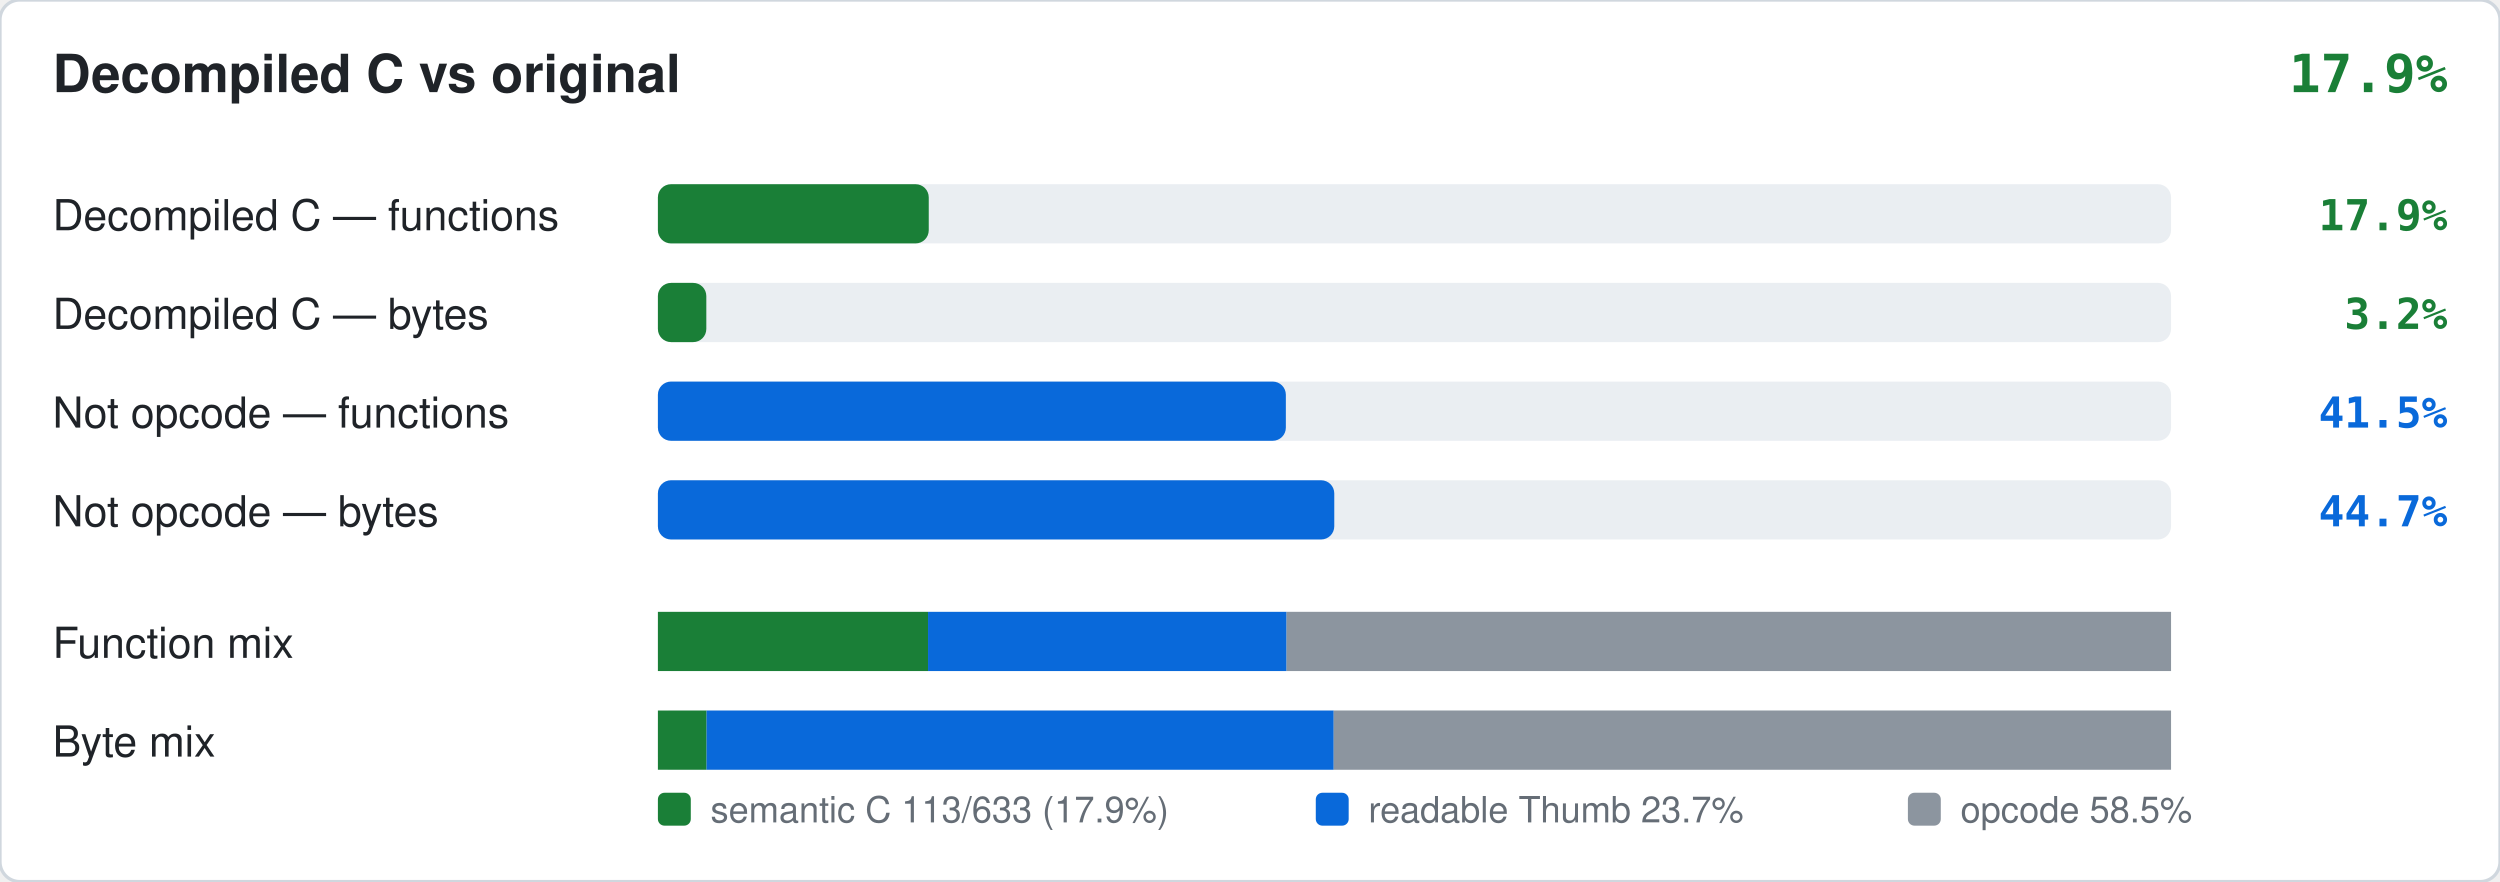
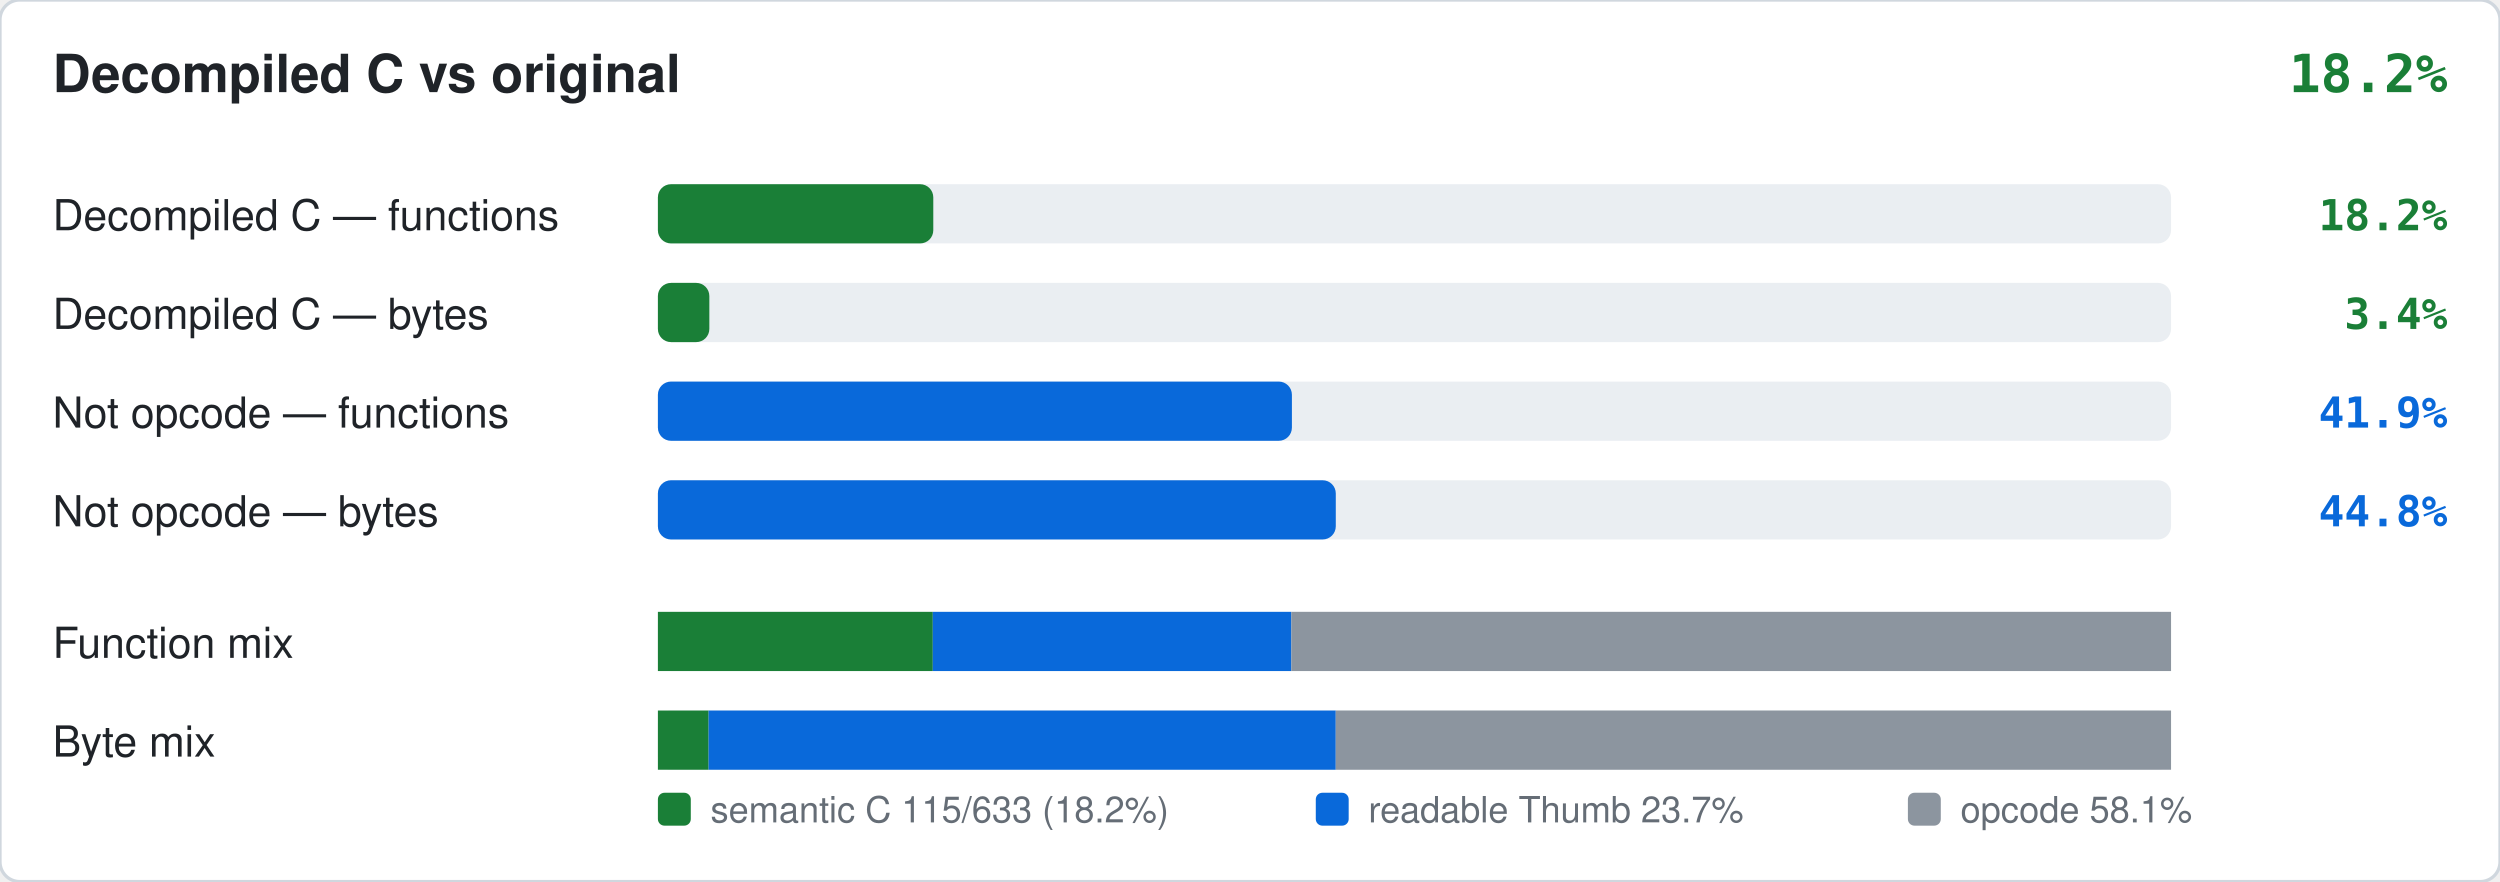
- <svg xmlns="http://www.w3.org/2000/svg" width="760" height="268" viewBox="0 0 760 268" role="img" aria-label="Decompiled C 17.9% functions, 3.2% bytes (113/633, 2,904/90,272)">
+ <svg xmlns="http://www.w3.org/2000/svg" width="760" height="268" viewBox="0 0 760 268" role="img" aria-label="Decompiled C 18.2% functions, 3.4% bytes (115/633, 3,026/90,272)">
  <rect width="760" height="268" rx="6" fill="#ffffff" stroke="#d0d7de" />
  <text x="16" y="28" font-family="-apple-system,BlinkMacSystemFont,Segoe UI,Helvetica,Arial,sans-serif" font-size="16" font-weight="600" fill="#1f2328">Decompiled C vs original</text>
-   <text x="744" y="28" text-anchor="end" font-family="ui-monospace,SFMono-Regular,Menlo,Consolas,monospace" font-size="16" font-weight="700" fill="#1a7f37">17.9%</text>
+   <text x="744" y="28" text-anchor="end" font-family="ui-monospace,SFMono-Regular,Menlo,Consolas,monospace" font-size="16" font-weight="700" fill="#1a7f37">18.2%</text>
  <text x="16" y="70" font-family="-apple-system,BlinkMacSystemFont,Segoe UI,Helvetica,Arial,sans-serif" font-size="13" fill="#1f2328">Decompiled C — functions</text>
  <rect x="200.00" y="56.00" width="460.00" height="18.00" rx="4" fill="#eaeef2" />
-   <rect x="200.00" y="56.00" width="82.34" height="18.00" rx="4" fill="#1a7f37" />
-   <text x="744" y="70" text-anchor="end" font-family="ui-monospace,SFMono-Regular,Menlo,Consolas,monospace" font-size="13" font-weight="700" fill="#1a7f37">17.9%</text>
+   <rect x="200.00" y="56.00" width="83.72" height="18.00" rx="4" fill="#1a7f37" />
+   <text x="744" y="70" text-anchor="end" font-family="ui-monospace,SFMono-Regular,Menlo,Consolas,monospace" font-size="13" font-weight="700" fill="#1a7f37">18.2%</text>
  <text x="16" y="100" font-family="-apple-system,BlinkMacSystemFont,Segoe UI,Helvetica,Arial,sans-serif" font-size="13" fill="#1f2328">Decompiled C — bytes</text>
  <rect x="200.00" y="86.00" width="460.00" height="18.00" rx="4" fill="#eaeef2" />
-   <rect x="200.00" y="86.00" width="14.72" height="18.00" rx="4" fill="#1a7f37" />
-   <text x="744" y="100" text-anchor="end" font-family="ui-monospace,SFMono-Regular,Menlo,Consolas,monospace" font-size="13" font-weight="700" fill="#1a7f37">3.2%</text>
+   <rect x="200.00" y="86.00" width="15.64" height="18.00" rx="4" fill="#1a7f37" />
+   <text x="744" y="100" text-anchor="end" font-family="ui-monospace,SFMono-Regular,Menlo,Consolas,monospace" font-size="13" font-weight="700" fill="#1a7f37">3.4%</text>
  <text x="16" y="130" font-family="-apple-system,BlinkMacSystemFont,Segoe UI,Helvetica,Arial,sans-serif" font-size="13" fill="#1f2328">Not opcode — functions</text>
  <rect x="200.00" y="116.00" width="460.00" height="18.00" rx="4" fill="#eaeef2" />
-   <rect x="200.00" y="116.00" width="190.90" height="18.00" rx="4" fill="#0969da" />
-   <text x="744" y="130" text-anchor="end" font-family="ui-monospace,SFMono-Regular,Menlo,Consolas,monospace" font-size="13" font-weight="700" fill="#0969da">41.5%</text>
+   <rect x="200.00" y="116.00" width="192.74" height="18.00" rx="4" fill="#0969da" />
+   <text x="744" y="130" text-anchor="end" font-family="ui-monospace,SFMono-Regular,Menlo,Consolas,monospace" font-size="13" font-weight="700" fill="#0969da">41.9%</text>
  <text x="16" y="160" font-family="-apple-system,BlinkMacSystemFont,Segoe UI,Helvetica,Arial,sans-serif" font-size="13" fill="#1f2328">Not opcode — bytes</text>
  <rect x="200.00" y="146.00" width="460.00" height="18.00" rx="4" fill="#eaeef2" />
-   <rect x="200.00" y="146.00" width="205.62" height="18.00" rx="4" fill="#0969da" />
-   <text x="744" y="160" text-anchor="end" font-family="ui-monospace,SFMono-Regular,Menlo,Consolas,monospace" font-size="13" font-weight="700" fill="#0969da">44.7%</text>
+   <rect x="200.00" y="146.00" width="206.08" height="18.00" rx="4" fill="#0969da" />
+   <text x="744" y="160" text-anchor="end" font-family="ui-monospace,SFMono-Regular,Menlo,Consolas,monospace" font-size="13" font-weight="700" fill="#0969da">44.8%</text>
  <text x="16" y="200" font-family="-apple-system,BlinkMacSystemFont,Segoe UI,Helvetica,Arial,sans-serif" font-size="13" fill="#1f2328">Function mix</text>
  <rect x="200.00" y="186.00" width="460.00" height="18.00" rx="4" fill="#eaeef2" />
-   <rect x="200.00" y="186.00" width="82.12" height="18.00" fill="#1a7f37" />
-   <rect x="282.12" y="186.00" width="109.00" height="18.00" fill="#0969da" />
-   <rect x="391.12" y="186.00" width="268.88" height="18.00" fill="#8c959f" />
+   <rect x="200.00" y="186.00" width="83.57" height="18.00" fill="#1a7f37" />
+   <rect x="283.57" y="186.00" width="109.00" height="18.00" fill="#0969da" />
+   <rect x="392.58" y="186.00" width="267.42" height="18.00" fill="#8c959f" />
  <text x="16" y="230" font-family="-apple-system,BlinkMacSystemFont,Segoe UI,Helvetica,Arial,sans-serif" font-size="13" fill="#1f2328">Byte mix</text>
  <rect x="200.00" y="216.00" width="460.00" height="18.00" rx="4" fill="#eaeef2" />
-   <rect x="200.00" y="216.00" width="14.80" height="18.00" fill="#1a7f37" />
-   <rect x="214.80" y="216.00" width="190.65" height="18.00" fill="#0969da" />
-   <rect x="405.45" y="216.00" width="254.55" height="18.00" fill="#8c959f" />
+   <rect x="200.00" y="216.00" width="15.42" height="18.00" fill="#1a7f37" />
+   <rect x="215.42" y="216.00" width="190.65" height="18.00" fill="#0969da" />
+   <rect x="406.07" y="216.00" width="253.93" height="18.00" fill="#8c959f" />
  <rect x="200" y="241" width="10" height="10" rx="2" fill="#1a7f37" />
-   <text x="216" y="250" font-family="-apple-system,BlinkMacSystemFont,Segoe UI,Helvetica,Arial,sans-serif" font-size="11" fill="#656d76">semantic C 113/633 (17.9%)</text>
+   <text x="216" y="250" font-family="-apple-system,BlinkMacSystemFont,Segoe UI,Helvetica,Arial,sans-serif" font-size="11" fill="#656d76">semantic C 115/633 (18.2%)</text>
  <rect x="400" y="241" width="10" height="10" rx="2" fill="#0969da" />
  <text x="416" y="250" font-family="-apple-system,BlinkMacSystemFont,Segoe UI,Helvetica,Arial,sans-serif" font-size="11" fill="#656d76">readable Thumb 23.7%</text>
  <rect x="580" y="241" width="10" height="10" rx="2" fill="#8c959f" />
-   <text x="596" y="250" font-family="-apple-system,BlinkMacSystemFont,Segoe UI,Helvetica,Arial,sans-serif" font-size="11" fill="#656d76">opcode 58.5%</text>
+   <text x="596" y="250" font-family="-apple-system,BlinkMacSystemFont,Segoe UI,Helvetica,Arial,sans-serif" font-size="11" fill="#656d76">opcode 58.1%</text>
</svg>
